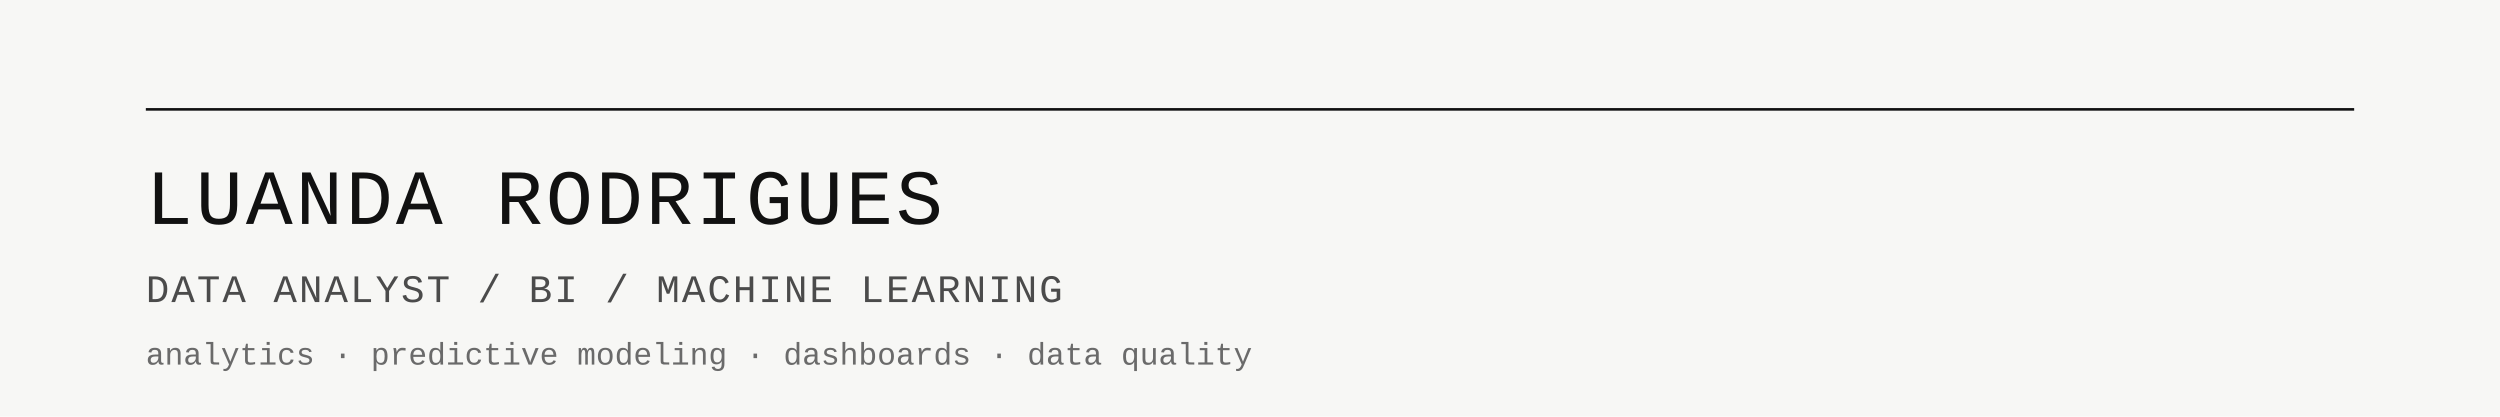
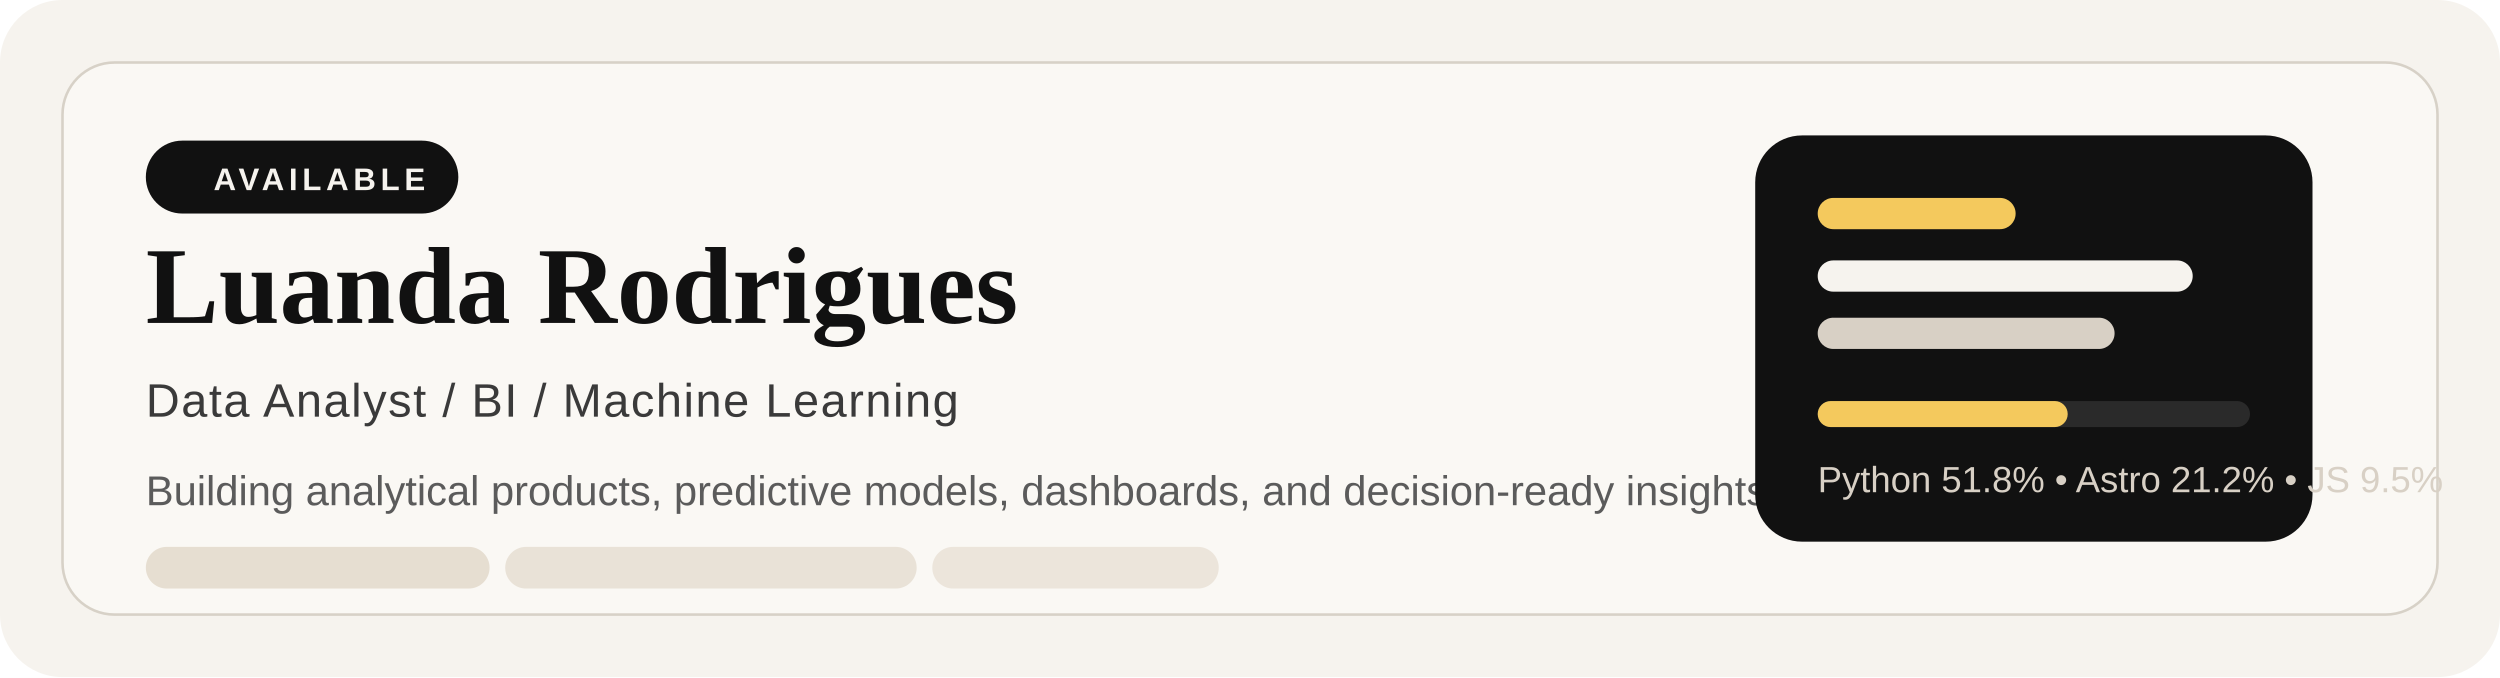
- <svg xmlns="http://www.w3.org/2000/svg" width="960" height="160" viewBox="0 0 960 160" fill="none" role="img" aria-labelledby="title desc">
-   <rect width="960" height="160" fill="#F7F7F5" />
-   <line x1="56" y1="42" x2="904" y2="42" stroke="#111111" stroke-width="1" />
-   <text x="56" y="86" fill="#111111" font-family="ui-monospace, SFMono-Regular, Menlo, Monaco, Consolas, Liberation Mono, monospace" font-size="30" letter-spacing="1.2">LUANDA RODRIGUES</text>
-   <text x="56" y="116" fill="#4B4B4B" font-family="ui-monospace, SFMono-Regular, Menlo, Monaco, Consolas, Liberation Mono, monospace" font-size="15" letter-spacing="0.8">DATA ANALYST / BI / MACHINE LEARNING</text>
-   <text x="56" y="140" fill="#6A6A6A" font-family="ui-monospace, SFMono-Regular, Menlo, Monaco, Consolas, Liberation Mono, monospace" font-size="12">analytics · predictive modeling · dashboards · data quality</text>
+ <svg xmlns="http://www.w3.org/2000/svg" width="960" height="260" viewBox="0 0 960 260" fill="none" role="img" aria-labelledby="title desc">
+   <rect width="960" height="260" rx="24" fill="#F6F3EE" />
+   <rect x="24" y="24" width="912" height="212" rx="20" fill="#FAF8F4" stroke="#D7D1C7" />
+   <rect x="56" y="54" width="120" height="28" rx="14" fill="#111111" />
+   <text x="82" y="73" fill="#F6F3EE" font-family="Arial, Helvetica, sans-serif" font-size="12" font-weight="700" letter-spacing="1.8">AVAILABLE</text>
+   <text x="56" y="124" fill="#111111" font-family="Georgia, Times New Roman, serif" font-size="42" font-weight="700">Luanda Rodrigues</text>
+   <text x="56" y="160" fill="#3A3A3A" font-family="Arial, Helvetica, sans-serif" font-size="18" letter-spacing="0.6">Data Analyst / BI / Machine Learning</text>
+   <text x="56" y="194" fill="#5B5B5B" font-family="Arial, Helvetica, sans-serif" font-size="16">Building analytical products, predictive models, dashboards, and decision-ready insights.</text>
+   <rect x="56" y="210" width="132" height="16" rx="8" fill="#E6DED1" />
+   <rect x="194" y="210" width="158" height="16" rx="8" fill="#E9E2D7" />
+   <rect x="358" y="210" width="110" height="16" rx="8" fill="#ECE5DB" />
+   <rect x="674" y="52" width="214" height="156" rx="18" fill="#111111" />
+   <rect x="698" y="76" width="76" height="12" rx="6" fill="#F4C95D" />
+   <rect x="698" y="100" width="144" height="12" rx="6" fill="#F6F3EE" />
+   <rect x="698" y="122" width="114" height="12" rx="6" fill="#D8D0C5" />
+   <rect x="698" y="154" width="166" height="10" rx="5" fill="#2A2A2A" />
+   <rect x="698" y="154" width="96" height="10" rx="5" fill="#F4C95D" />
+   <text x="698" y="189" fill="#D8D0C5" font-family="Arial, Helvetica, sans-serif" font-size="14">Python 51.8%  •  Astro 21.2%  •  JS 9.5%</text>
</svg>
